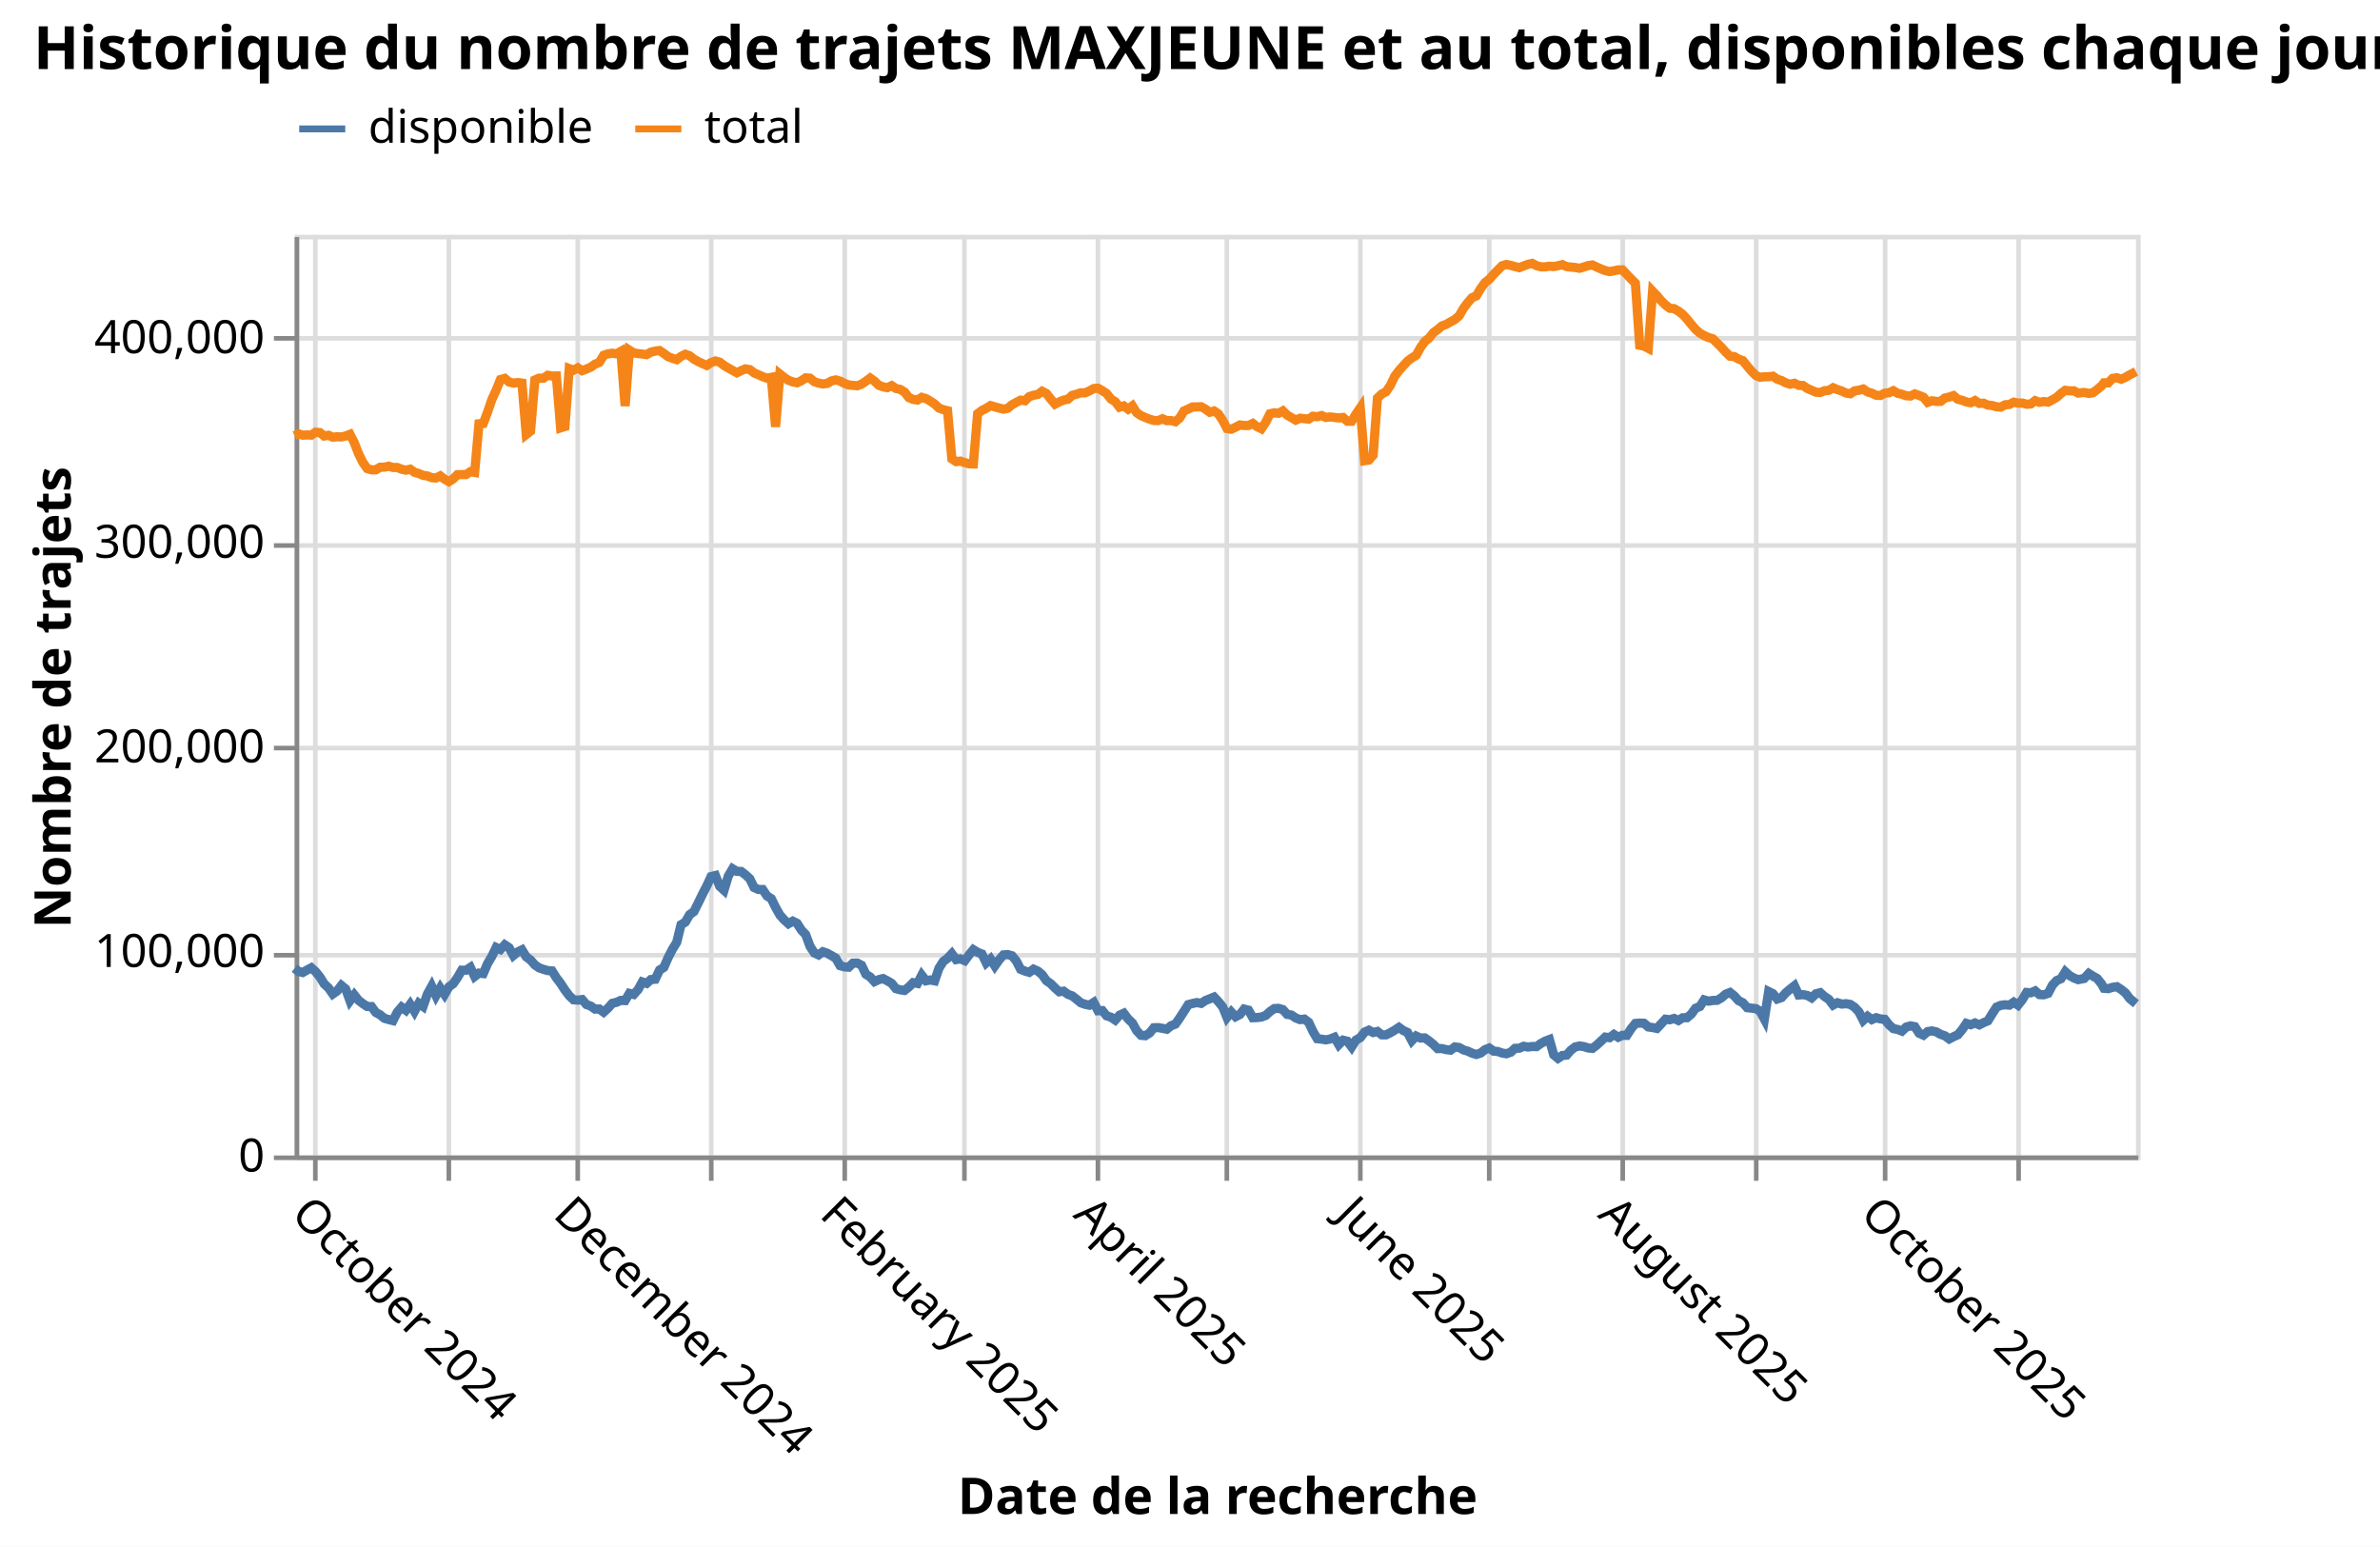
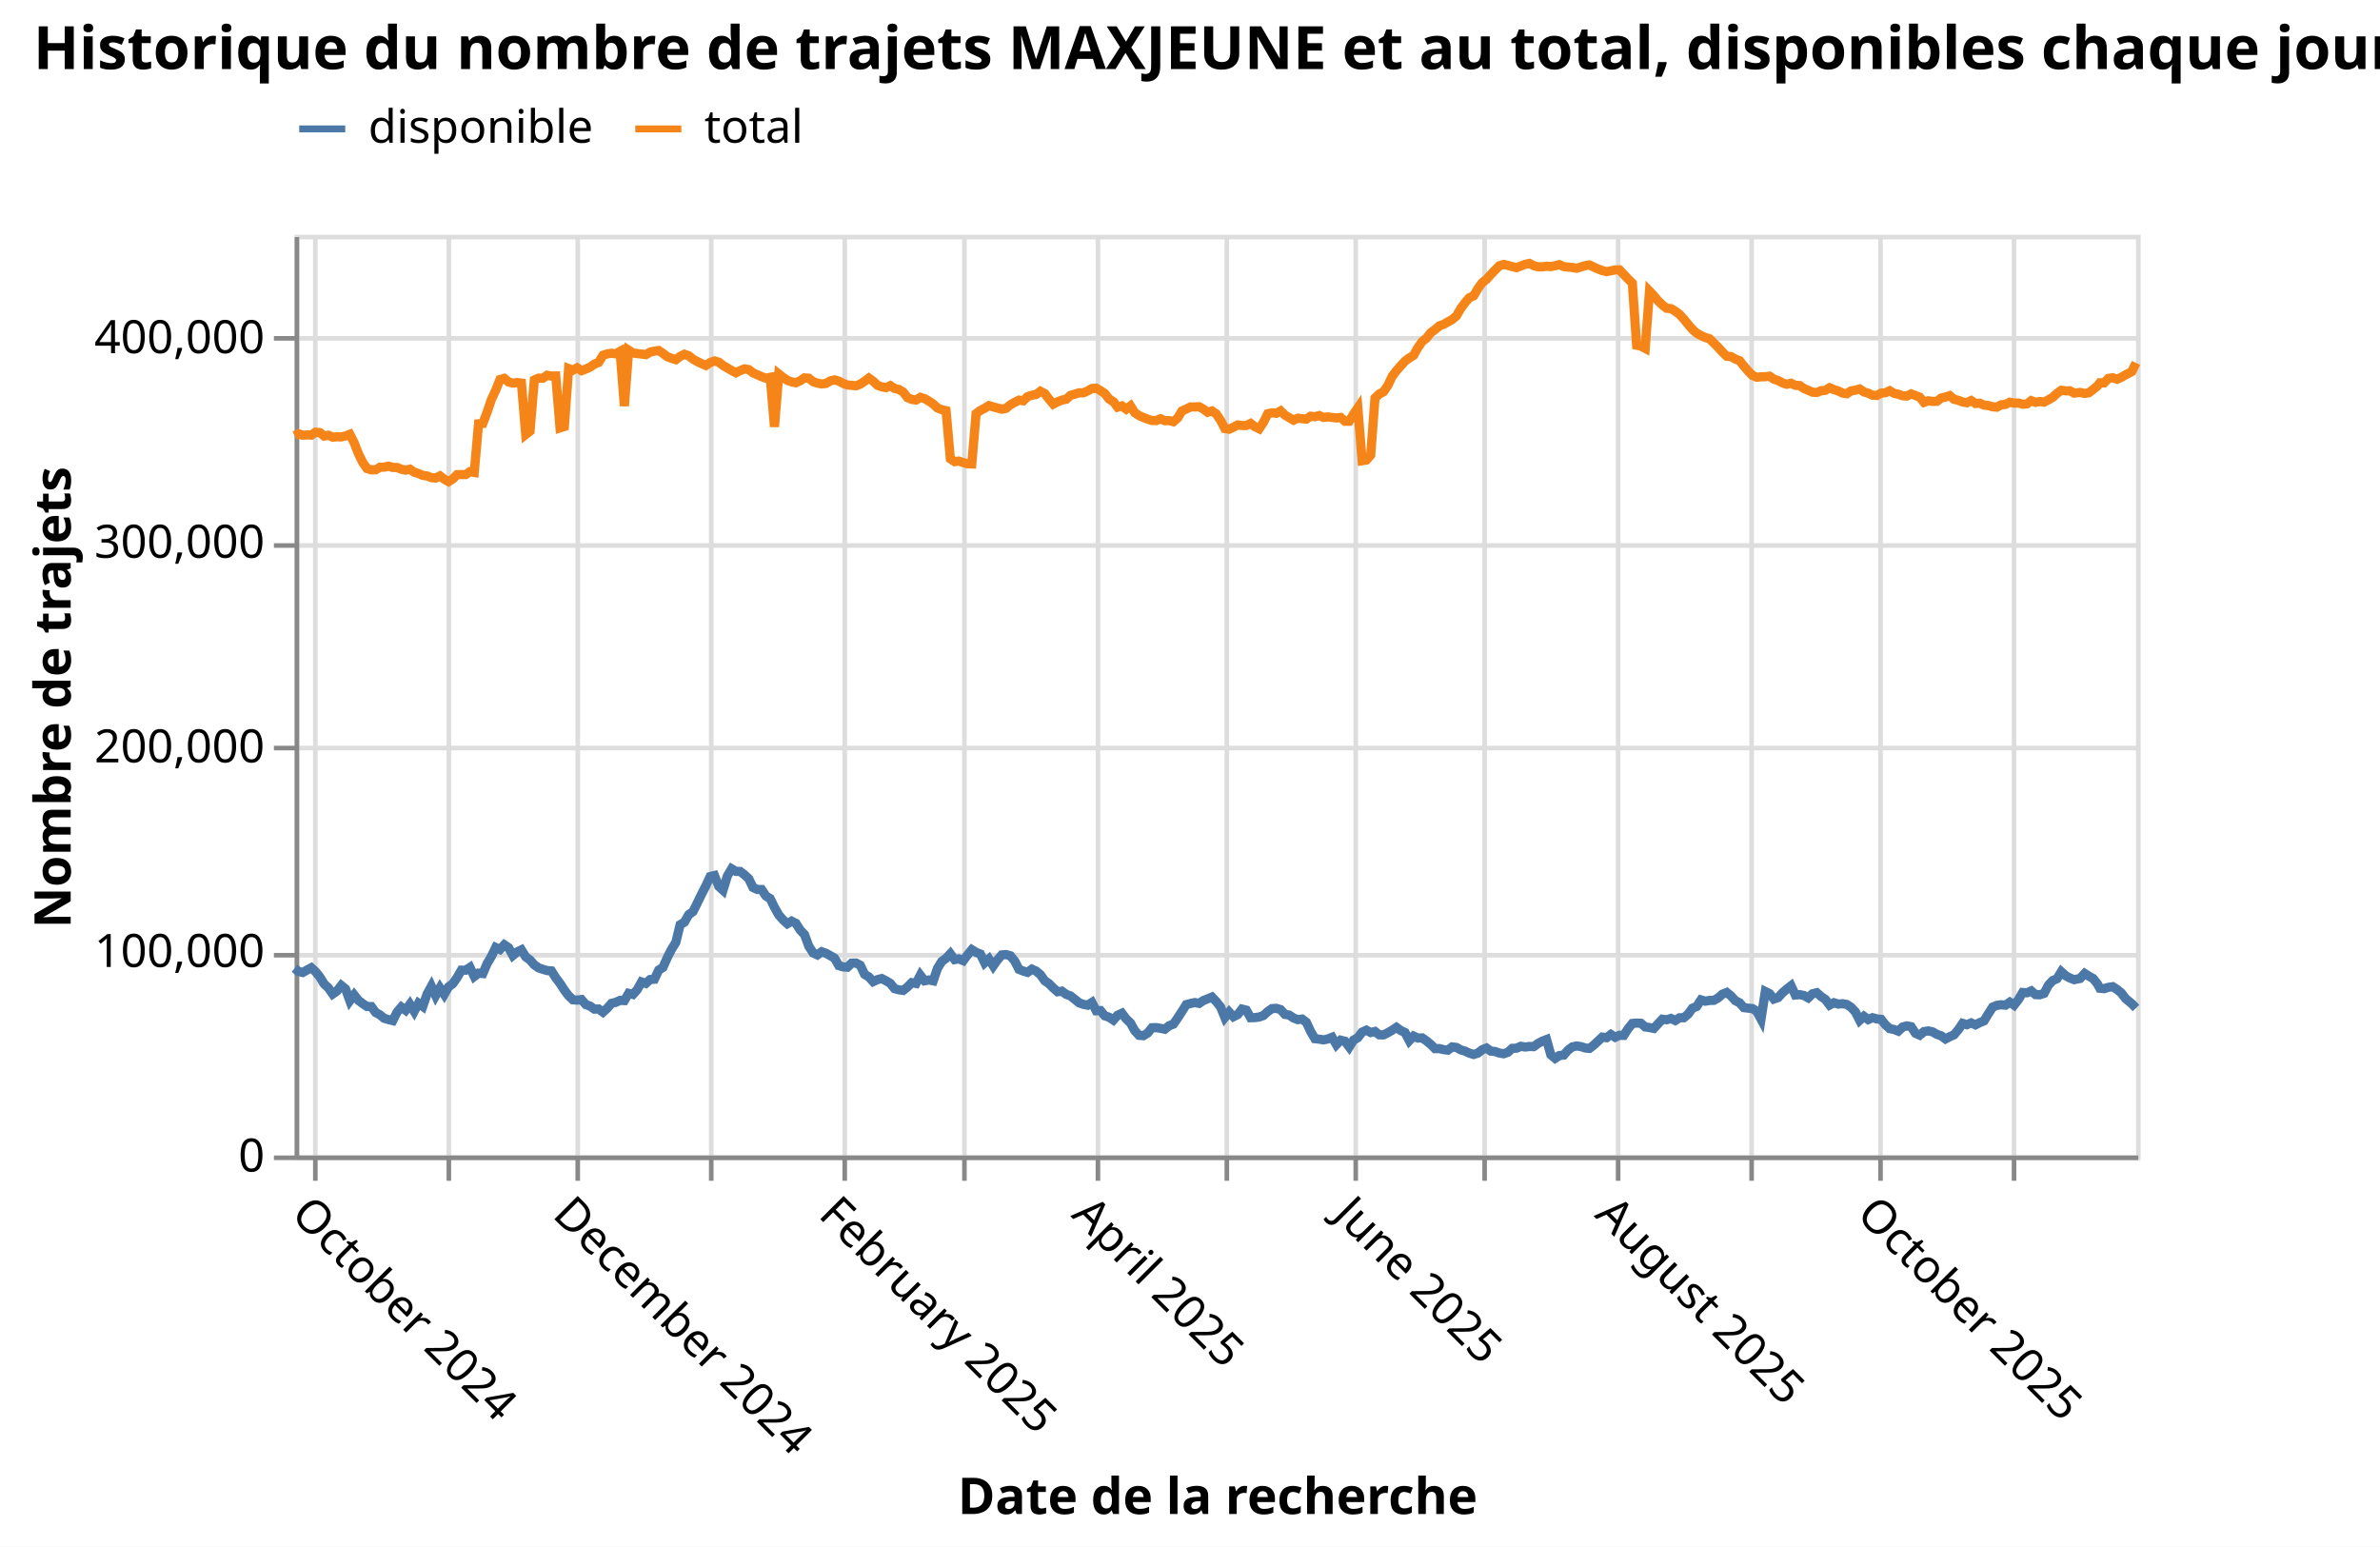
<svg xmlns="http://www.w3.org/2000/svg" version="1.1" class="marks" width="517" height="336" viewBox="0 0 517 336">
  <rect width="517" height="336" fill="white" />
  <g fill="none" stroke-miterlimit="10" transform="translate(64,51)">
    <g class="mark-group role-frame root" role="graphics-object" aria-roledescription="group mark container">
      <g transform="translate(0,0)">
        <path class="background" aria-hidden="true" d="M0.5,0.5h400v200h-400Z" stroke="#ddd" />
        <g>
          <g class="mark-group role-axis" aria-hidden="true">
            <g transform="translate(0.5,200.5)">
              <path class="background" aria-hidden="true" d="M0,0h0v0h0Z" pointer-events="none" />
              <g>
                <g class="mark-rule role-axis-grid" pointer-events="none">
                  <line transform="translate(4,-200)" x2="0" y2="200" stroke="#ddd" stroke-width="1" opacity="1" />
                  <line transform="translate(33,-200)" x2="0" y2="200" stroke="#ddd" stroke-width="1" opacity="1" />
                  <line transform="translate(61,-200)" x2="0" y2="200" stroke="#ddd" stroke-width="1" opacity="1" />
                  <line transform="translate(90,-200)" x2="0" y2="200" stroke="#ddd" stroke-width="1" opacity="1" />
                  <line transform="translate(119,-200)" x2="0" y2="200" stroke="#ddd" stroke-width="1" opacity="1" />
                  <line transform="translate(145,-200)" x2="0" y2="200" stroke="#ddd" stroke-width="1" opacity="1" />
                  <line transform="translate(174,-200)" x2="0" y2="200" stroke="#ddd" stroke-width="1" opacity="1" />
                  <line transform="translate(202,-200)" x2="0" y2="200" stroke="#ddd" stroke-width="1" opacity="1" />
-                   <line transform="translate(231,-200)" x2="0" y2="200" stroke="#ddd" stroke-width="1" opacity="1" />
-                   <line transform="translate(259,-200)" x2="0" y2="200" stroke="#ddd" stroke-width="1" opacity="1" />
-                   <line transform="translate(288,-200)" x2="0" y2="200" stroke="#ddd" stroke-width="1" opacity="1" />
-                   <line transform="translate(317,-200)" x2="0" y2="200" stroke="#ddd" stroke-width="1" opacity="1" />
-                   <line transform="translate(345,-200)" x2="0" y2="200" stroke="#ddd" stroke-width="1" opacity="1" />
-                   <line transform="translate(374,-200)" x2="0" y2="200" stroke="#ddd" stroke-width="1" opacity="1" />
+                   <line transform="translate(230,-200)" x2="0" y2="200" stroke="#ddd" stroke-width="1" opacity="1" />
+                   <line transform="translate(258,-200)" x2="0" y2="200" stroke="#ddd" stroke-width="1" opacity="1" />
+                   <line transform="translate(287,-200)" x2="0" y2="200" stroke="#ddd" stroke-width="1" opacity="1" />
+                   <line transform="translate(316,-200)" x2="0" y2="200" stroke="#ddd" stroke-width="1" opacity="1" />
+                   <line transform="translate(344,-200)" x2="0" y2="200" stroke="#ddd" stroke-width="1" opacity="1" />
+                   <line transform="translate(373,-200)" x2="0" y2="200" stroke="#ddd" stroke-width="1" opacity="1" />
                </g>
              </g>
              <path class="foreground" aria-hidden="true" d="" pointer-events="none" display="none" />
            </g>
          </g>
          <g class="mark-group role-axis" aria-hidden="true">
            <g transform="translate(0.5,0.5)">
              <path class="background" aria-hidden="true" d="M0,0h0v0h0Z" pointer-events="none" />
              <g>
                <g class="mark-rule role-axis-grid" pointer-events="none">
                  <line transform="translate(0,200)" x2="400" y2="0" stroke="#ddd" stroke-width="1" opacity="1" />
                  <line transform="translate(0,156)" x2="400" y2="0" stroke="#ddd" stroke-width="1" opacity="1" />
                  <line transform="translate(0,111)" x2="400" y2="0" stroke="#ddd" stroke-width="1" opacity="1" />
                  <line transform="translate(0,67)" x2="400" y2="0" stroke="#ddd" stroke-width="1" opacity="1" />
                  <line transform="translate(0,22)" x2="400" y2="0" stroke="#ddd" stroke-width="1" opacity="1" />
                </g>
              </g>
              <path class="foreground" aria-hidden="true" d="" pointer-events="none" display="none" />
            </g>
          </g>
          <g class="mark-group role-axis" role="graphics-symbol" aria-roledescription="axis" aria-label="X-axis titled 'Date de la recherche' for a time scale with values from September 2024 to November 2025">
            <g transform="translate(0.5,200.5)">
              <path class="background" aria-hidden="true" d="M0,0h0v0h0Z" pointer-events="none" />
              <g>
                <g class="mark-rule role-axis-tick" pointer-events="none">
                  <line transform="translate(4,0)" x2="0" y2="5" stroke="#888" stroke-width="1" opacity="1" />
                  <line transform="translate(33,0)" x2="0" y2="5" stroke="#888" stroke-width="1" opacity="1" />
                  <line transform="translate(61,0)" x2="0" y2="5" stroke="#888" stroke-width="1" opacity="1" />
                  <line transform="translate(90,0)" x2="0" y2="5" stroke="#888" stroke-width="1" opacity="1" />
                  <line transform="translate(119,0)" x2="0" y2="5" stroke="#888" stroke-width="1" opacity="1" />
                  <line transform="translate(145,0)" x2="0" y2="5" stroke="#888" stroke-width="1" opacity="1" />
                  <line transform="translate(174,0)" x2="0" y2="5" stroke="#888" stroke-width="1" opacity="1" />
                  <line transform="translate(202,0)" x2="0" y2="5" stroke="#888" stroke-width="1" opacity="1" />
-                   <line transform="translate(231,0)" x2="0" y2="5" stroke="#888" stroke-width="1" opacity="1" />
-                   <line transform="translate(259,0)" x2="0" y2="5" stroke="#888" stroke-width="1" opacity="1" />
-                   <line transform="translate(288,0)" x2="0" y2="5" stroke="#888" stroke-width="1" opacity="1" />
-                   <line transform="translate(317,0)" x2="0" y2="5" stroke="#888" stroke-width="1" opacity="1" />
-                   <line transform="translate(345,0)" x2="0" y2="5" stroke="#888" stroke-width="1" opacity="1" />
-                   <line transform="translate(374,0)" x2="0" y2="5" stroke="#888" stroke-width="1" opacity="1" />
+                   <line transform="translate(230,0)" x2="0" y2="5" stroke="#888" stroke-width="1" opacity="1" />
+                   <line transform="translate(258,0)" x2="0" y2="5" stroke="#888" stroke-width="1" opacity="1" />
+                   <line transform="translate(287,0)" x2="0" y2="5" stroke="#888" stroke-width="1" opacity="1" />
+                   <line transform="translate(316,0)" x2="0" y2="5" stroke="#888" stroke-width="1" opacity="1" />
+                   <line transform="translate(344,0)" x2="0" y2="5" stroke="#888" stroke-width="1" opacity="1" />
+                   <line transform="translate(373,0)" x2="0" y2="5" stroke="#888" stroke-width="1" opacity="1" />
                </g>
                <g class="mark-text role-axis-label" pointer-events="none">
-                   <text text-anchor="start" transform="translate(4.078911,7) rotate(45) translate(0,8)" font-family="sans-serif" font-size="10px" fill="#000" opacity="1">October 2024</text>
-                   <text text-anchor="start" transform="translate(33.02847,7) rotate(45) translate(0,8)" font-family="sans-serif" font-size="10px" fill="#000" opacity="0">November 2024</text>
-                   <text text-anchor="start" transform="translate(61.04416,7) rotate(45) translate(0,8)" font-family="sans-serif" font-size="10px" fill="#000" opacity="1">December 2024</text>
-                   <text text-anchor="start" transform="translate(89.99372,7) rotate(45) translate(0,8)" font-family="sans-serif" font-size="10px" fill="#000" opacity="0">January 2025</text>
-                   <text text-anchor="start" transform="translate(118.9433,7) rotate(45) translate(0,8)" font-family="sans-serif" font-size="10px" fill="#000" opacity="1">February 2025</text>
-                   <text text-anchor="start" transform="translate(145.0913,7) rotate(45) translate(0,8)" font-family="sans-serif" font-size="10px" fill="#000" opacity="0">March 2025</text>
-                   <text text-anchor="start" transform="translate(174.0408,7) rotate(45) translate(0,8)" font-family="sans-serif" font-size="10px" fill="#000" opacity="1">April 2025</text>
-                   <text text-anchor="start" transform="translate(202.0565,7) rotate(45) translate(0,8)" font-family="sans-serif" font-size="10px" fill="#000" opacity="0">May 2025</text>
-                   <text text-anchor="start" transform="translate(231.0061,7) rotate(45) translate(0,8)" font-family="sans-serif" font-size="10px" fill="#000" opacity="1">June 2025</text>
-                   <text text-anchor="start" transform="translate(259.0218,7) rotate(45) translate(0,8)" font-family="sans-serif" font-size="10px" fill="#000" opacity="0">July 2025</text>
-                   <text text-anchor="start" transform="translate(287.9713,7) rotate(45) translate(0,8)" font-family="sans-serif" font-size="10px" fill="#000" opacity="1">August 2025</text>
-                   <text text-anchor="start" transform="translate(316.9209,7) rotate(45) translate(0,8)" font-family="sans-serif" font-size="10px" fill="#000" opacity="0">September 2025</text>
-                   <text text-anchor="start" transform="translate(344.9366,7) rotate(45) translate(0,8)" font-family="sans-serif" font-size="10px" fill="#000" opacity="1">October 2025</text>
-                   <text text-anchor="start" transform="translate(373.8861,7) rotate(45) translate(0,8)" font-family="sans-serif" font-size="10px" fill="#000" opacity="0">November 2025</text>
+                   <text text-anchor="start" transform="translate(4.069643,7) rotate(45) translate(0,8)" font-family="sans-serif" font-size="10px" fill="#000" opacity="1">October 2024</text>
+                   <text text-anchor="start" transform="translate(32.95342,7) rotate(45) translate(0,8)" font-family="sans-serif" font-size="10px" fill="#000" opacity="0">November 2024</text>
+                   <text text-anchor="start" transform="translate(60.90547,7) rotate(45) translate(0,8)" font-family="sans-serif" font-size="10px" fill="#000" opacity="1">December 2024</text>
+                   <text text-anchor="start" transform="translate(89.78925,7) rotate(45) translate(0,8)" font-family="sans-serif" font-size="10px" fill="#000" opacity="0">January 2025</text>
+                   <text text-anchor="start" transform="translate(118.673,7) rotate(45) translate(0,8)" font-family="sans-serif" font-size="10px" fill="#000" opacity="1">February 2025</text>
+                   <text text-anchor="start" transform="translate(144.7616,7) rotate(45) translate(0,8)" font-family="sans-serif" font-size="10px" fill="#000" opacity="0">March 2025</text>
+                   <text text-anchor="start" transform="translate(173.6454,7) rotate(45) translate(0,8)" font-family="sans-serif" font-size="10px" fill="#000" opacity="1">April 2025</text>
+                   <text text-anchor="start" transform="translate(201.5974,7) rotate(45) translate(0,8)" font-family="sans-serif" font-size="10px" fill="#000" opacity="0">May 2025</text>
+                   <text text-anchor="start" transform="translate(230.4812,7) rotate(45) translate(0,8)" font-family="sans-serif" font-size="10px" fill="#000" opacity="1">June 2025</text>
+                   <text text-anchor="start" transform="translate(258.4333,7) rotate(45) translate(0,8)" font-family="sans-serif" font-size="10px" fill="#000" opacity="0">July 2025</text>
+                   <text text-anchor="start" transform="translate(287.3171,7) rotate(45) translate(0,8)" font-family="sans-serif" font-size="10px" fill="#000" opacity="1">August 2025</text>
+                   <text text-anchor="start" transform="translate(316.2008,7) rotate(45) translate(0,8)" font-family="sans-serif" font-size="10px" fill="#000" opacity="0">September 2025</text>
+                   <text text-anchor="start" transform="translate(344.1529,7) rotate(45) translate(0,8)" font-family="sans-serif" font-size="10px" fill="#000" opacity="1">October 2025</text>
+                   <text text-anchor="start" transform="translate(373.0367,7) rotate(45) translate(0,8)" font-family="sans-serif" font-size="10px" fill="#000" opacity="0">November 2025</text>
                </g>
                <g class="mark-rule role-axis-domain" pointer-events="none">
                  <line transform="translate(0,0)" x2="400" y2="0" stroke="#888" stroke-width="1" opacity="1" />
                </g>
                <g class="mark-text role-axis-title" pointer-events="none">
                  <text text-anchor="middle" transform="translate(200,77.38337)" font-family="sans-serif" font-size="11px" font-weight="bold" fill="#000" opacity="1">Date de la recherche</text>
                </g>
              </g>
              <path class="foreground" aria-hidden="true" d="" pointer-events="none" display="none" />
            </g>
          </g>
          <g class="mark-group role-axis" role="graphics-symbol" aria-roledescription="axis" aria-label="Y-axis titled 'Nombre de trajets' for a linear scale with values from 0 to 450,000">
            <g transform="translate(0.5,0.5)">
              <path class="background" aria-hidden="true" d="M0,0h0v0h0Z" pointer-events="none" />
              <g>
                <g class="mark-rule role-axis-tick" pointer-events="none">
                  <line transform="translate(0,200)" x2="-5" y2="0" stroke="#888" stroke-width="1" opacity="1" />
                  <line transform="translate(0,156)" x2="-5" y2="0" stroke="#888" stroke-width="1" opacity="1" />
                  <line transform="translate(0,111)" x2="-5" y2="0" stroke="#888" stroke-width="1" opacity="1" />
                  <line transform="translate(0,67)" x2="-5" y2="0" stroke="#888" stroke-width="1" opacity="1" />
                  <line transform="translate(0,22)" x2="-5" y2="0" stroke="#888" stroke-width="1" opacity="1" />
                </g>
                <g class="mark-text role-axis-label" pointer-events="none">
                  <text text-anchor="end" transform="translate(-7,203)" font-family="sans-serif" font-size="10px" fill="#000" opacity="1">0</text>
                  <text text-anchor="end" transform="translate(-7,158.5556)" font-family="sans-serif" font-size="10px" fill="#000" opacity="1">100,000</text>
                  <text text-anchor="end" transform="translate(-7,114.1111)" font-family="sans-serif" font-size="10px" fill="#000" opacity="1">200,000</text>
                  <text text-anchor="end" transform="translate(-7,69.66667)" font-family="sans-serif" font-size="10px" fill="#000" opacity="1">300,000</text>
                  <text text-anchor="end" transform="translate(-7,25.22222)" font-family="sans-serif" font-size="10px" fill="#000" opacity="1">400,000</text>
                </g>
                <g class="mark-rule role-axis-domain" pointer-events="none">
                  <line transform="translate(0,200)" x2="0" y2="-200" stroke="#888" stroke-width="1" opacity="1" />
                </g>
                <g class="mark-text role-axis-title" pointer-events="none">
                  <text text-anchor="middle" transform="translate(-47.14746,100) rotate(-90) translate(0,-2)" font-family="sans-serif" font-size="11px" font-weight="bold" fill="#000" opacity="1">Nombre de trajets</text>
                </g>
              </g>
              <path class="foreground" aria-hidden="true" d="" pointer-events="none" display="none" />
            </g>
          </g>
          <g class="mark-group role-scope pathgroup" role="graphics-object" aria-roledescription="group mark container">
            <g transform="translate(0,0)">
              <path class="background" aria-hidden="true" d="M0,0h400v200h-400Z" />
              <g>
                <g class="mark-line role-mark marks" role="graphics-object" aria-roledescription="line mark container">
-                   <path aria-label="Date de la recherche: September 2024; Nombre de trajets: 91488; variable: disponible" role="graphics-symbol" aria-roledescription="line mark" d="M0,159.339L0.821,160.009L1.755,160.25L2.688,159.721L3.622,159.224L4.556,160.066L5.491,161.226L6.424,162.729L7.358,163.599L8.292,164.927L9.225,164.272L10.159,163.069L11.093,163.83L12.027,166.394L12.961,165.123L13.895,166.305L14.829,167.015L15.762,167.638L16.696,167.648L17.63,168.931L18.564,169.444L19.498,170.203L20.432,170.474L21.366,170.704L22.299,168.872L23.233,167.766L24.167,168.451L25.101,167.16L26.035,168.696L26.969,166.936L27.903,167.617L28.836,164.943L29.777,163.236L30.704,165.275L31.638,163.601L32.572,165.017L33.506,163.38L34.44,162.688L35.373,161.357L36.307,159.746L37.241,159.755L38.177,159.142L39.109,161.116L40.043,160.392L40.976,160.483L41.911,158.316L42.844,156.748L43.78,154.82L44.712,155.253L45.646,154.239L46.58,154.859L47.516,156.557L48.447,155.787L49.382,155.331L50.315,156.853L51.249,157.538L52.183,158.599L53.117,159.242L54.051,159.566L54.984,159.835L55.918,159.906L56.852,161.397L57.786,162.616L58.72,164.062L59.654,165.294L60.588,166.184L61.521,166.252L62.456,166.133L63.389,167.211L64.324,167.551L65.257,168.202L66.191,168.182L67.125,168.864L68.059,168.023L68.992,166.956L69.926,166.728L70.86,166.308L71.794,166.35L72.727,164.781L73.661,165.02L74.595,163.984L75.529,162.302L76.463,162.622L77.397,161.783L78.331,161.712L79.265,159.731L80.199,159.145L81.132,157.033L82.066,155.203L83,153.702L83.934,149.882L84.868,149.315L85.802,147.688L86.735,147.022L87.669,145.158L88.603,143.235L89.537,141.419L90.471,139.417L91.405,139.184L92.339,141.537L93.272,142.381L94.206,139.298L95.14,137.729L96.074,138.287L97.008,138.306L97.942,139.025L98.876,139.891L99.81,141.793L100.743,142.216L101.677,142.23L102.611,143.622L103.545,144.212L104.479,146.113L105.412,147.762L106.346,148.816L107.28,149.653L108.214,149.103L109.148,149.572L110.082,151.036L111.016,152.019L111.95,154.556L112.883,155.987L113.817,156.427L114.751,155.749L115.685,156.068L116.619,156.588L117.553,157.142L118.486,158.761L119.42,159.033L120.354,159.104L121.288,158.219L122.222,158.195L123.156,158.685L124.09,160.639L125.024,161.217L125.957,162.238L126.891,161.805L127.825,161.569L128.759,162.052L129.693,162.612L130.627,163.765L131.56,164.016L132.494,164.144L133.428,163.397L134.362,162.463L135.296,162.635L136.23,160.836L137.164,162.052L138.098,161.876L139.031,162.061L139.965,159.33L140.899,157.85L141.833,157.162L142.767,156.173L143.701,157.449L144.635,157.287L145.568,157.682L146.502,156.434L147.436,155.299L148.37,155.873L149.304,156.232L150.238,158.153L151.172,157.316L152.105,158.821L153.039,157.497L153.973,156.43L154.907,156.36L155.841,156.624L156.775,157.757L157.708,159.565L158.642,159.94L159.576,160.216L160.51,159.533L161.444,159.946L162.378,160.72L163.312,162.035L164.246,162.685L165.179,163.619L166.113,164.437L167.047,164.308L167.981,164.997L168.915,165.332L169.849,166.06L170.783,166.832L171.716,167.163L172.65,167.356L173.584,166.756L174.518,168.562L175.452,168.524L176.386,169.668L177.319,169.96L178.253,170.583L179.187,169.531L180.121,169.106L181.055,170.336L181.989,171.222L182.923,172.901L183.857,173.898L184.79,173.981L185.724,173.399L186.658,172.256L187.592,172.224L188.526,172.383L189.46,172.577L190.393,171.82L191.327,171.468L192.261,170.136L193.195,168.69L194.129,167.228L195.063,166.981L195.997,166.786L196.93,166.962L197.864,166.335L198.798,165.966L199.732,165.59L200.666,166.577L201.6,167.733L202.534,170.02L203.467,168.846L204.401,169.858L205.335,169.379L206.269,168.202L207.203,168.43L208.137,170.075L209.071,170.046L210.004,169.925L210.938,169.592L211.872,168.736L212.806,168.091L213.74,168.04L214.674,168.317L215.608,169.349L216.541,169.497L217.475,170.13L218.409,170.491L219.343,170.374L220.277,171.072L221.211,173.061L222.145,174.635L223.078,174.731L224.012,174.89L224.946,174.699L225.88,174.329L226.814,175.925L227.748,174.959L228.682,175.182L229.616,176.424L230.549,174.932L231.483,174.408L232.417,173.2L233.351,172.78L234.285,173.29L235.219,173.061L236.153,173.79L237.086,173.8L238.02,173.333L238.954,172.788L239.888,172.172L240.822,172.853L241.756,173.283L242.69,175.056L243.624,174.065L244.558,174.497L245.491,174.456L246.425,175.107L247.359,175.869L248.292,176.792L249.226,176.778L250.16,177.009L251.094,177.119L252.028,176.421L252.962,176.539L253.896,177.062L254.83,177.335L255.763,177.774L256.697,178.057L257.631,177.759L258.565,177.03L259.499,176.662L260.433,177.327L261.367,177.417L262.301,177.748L263.234,177.901L264.168,177.574L265.102,176.725L266.036,176.693L266.97,176.283L267.904,176.441L268.838,176.327L269.771,176.355L270.705,175.682L271.639,175.172L272.573,174.815L273.507,178.13L274.44,178.902L275.375,178.285L276.308,178.194L277.242,177.128L278.176,176.427L279.11,176.211L280.044,176.344L280.978,176.647L281.912,176.738L282.845,176.03L283.779,175.164L284.713,174.287L285.647,174.413L286.581,173.714L287.515,174.324L288.448,173.887L289.382,173.912L290.316,172.471L291.25,171.321L292.184,171.24L293.118,171.28L294.052,172.08L294.985,172.211L295.919,172.403L296.853,171.398L297.787,170.396L298.721,170.518L299.656,170.236L300.589,170.683L301.522,170.087L302.456,170.074L303.39,169.3L304.324,168.013L305.258,167.635L306.192,166.205L307.126,166.481L308.059,166.323L308.993,166.3L309.927,165.771L310.861,164.96L311.805,164.593L312.729,165.332L313.663,166.362L314.596,166.83L315.53,167.888L316.464,167.998L317.398,168.088L318.332,168.656L319.266,170.384L320.2,164.386L321.133,164.849L322.067,166.016L323.001,165.694L323.935,164.655L324.869,163.862L325.803,163.137L326.737,165.146L327.67,165.064L328.604,165.244L329.538,165.762L330.472,164.872L331.406,164.64L332.34,165.472L333.274,166.088L334.208,167.32L335.141,166.82L336.075,167.115L337.009,167.029L337.943,167.192L338.877,167.811L339.811,168.811L340.744,170.644L341.678,169.776L342.612,170.481L343.546,170.076L344.48,170.333L345.414,170.433L346.348,171.609L347.281,172.44L348.215,172.626L349.149,172.988L350.083,172.106L351.017,171.847L351.951,172.026L352.885,173.442L353.819,173.866L354.752,173.078L355.686,172.944L356.62,173.152L357.554,173.688L358.488,174.006L359.422,174.688L360.355,174.205L361.289,173.786L362.223,172.674L363.157,171.307L364.091,171.597L365.025,171.21L365.958,171.624L366.892,171.142L367.826,170.751L368.76,169.213L369.695,167.775L370.628,167.387L371.562,167.261L372.496,167.35L373.429,166.703L374.363,167.341L375.297,166.164L376.231,164.592L377.165,164.66L378.099,164.254L379.032,165.054L379.966,165.095L380.901,164.783L381.834,163.01L382.768,162.001L383.702,161.608L384.636,160.09L385.569,160.927L386.504,161.446L387.437,161.809L388.747,161.546L389.739,160.467L390.641,161.036L391.572,161.558L392.505,162.723L393.04,163.683L393.974,163.763L394.908,163.474L395.842,163.335L396.776,163.94L397.71,164.694L398.643,165.922L400,167.04" stroke="#4c78a8" stroke-width="2" />
+                   <path aria-label="Date de la recherche: September 2024; Nombre de trajets: 91488; variable: disponible" role="graphics-symbol" aria-roledescription="line mark" d="M0,159.339L0.819,160.009L1.751,160.25L2.682,159.721L3.614,159.224L4.546,160.066L5.478,161.226L6.41,162.729L7.341,163.599L8.273,164.927L9.204,164.272L10.136,163.069L11.068,163.83L12,166.394L12.932,165.123L13.863,166.305L14.795,167.015L15.727,167.638L16.658,167.648L17.59,168.931L18.522,169.444L19.454,170.203L20.385,170.474L21.317,170.704L22.249,168.872L23.181,167.766L24.112,168.451L25.044,167.16L25.976,168.696L26.907,166.936L27.839,167.617L28.771,164.943L29.709,163.236L30.634,165.275L31.566,163.601L32.498,165.017L33.43,163.38L34.362,162.688L35.293,161.357L36.225,159.746L37.156,159.755L38.09,159.142L39.02,161.116L39.952,160.392L40.883,160.483L41.815,158.316L42.747,156.748L43.681,154.82L44.611,155.253L45.542,154.239L46.474,154.859L47.408,156.557L48.337,155.787L49.27,155.331L50.201,156.853L51.132,157.538L52.064,158.599L52.996,159.242L53.928,159.566L54.859,159.835L55.791,159.906L56.723,161.397L57.655,162.616L58.587,164.062L59.518,165.294L60.45,166.184L61.382,166.252L62.314,166.133L63.245,167.211L64.177,167.551L65.109,168.202L66.04,168.182L66.973,168.864L67.904,168.023L68.836,166.956L69.767,166.728L70.699,166.308L71.631,166.35L72.562,164.781L73.494,165.02L74.426,163.984L75.358,162.302L76.289,162.622L77.221,161.783L78.153,161.712L79.084,159.731L80.016,159.145L80.948,157.033L81.88,155.203L82.811,153.702L83.743,149.882L84.675,149.315L85.607,147.688L86.538,147.022L87.47,145.158L88.402,143.235L89.334,141.419L90.265,139.417L91.197,139.184L92.129,141.537L93.06,142.381L93.992,139.298L94.924,137.729L95.856,138.287L96.787,138.306L97.719,139.025L98.652,139.891L99.583,141.793L100.514,142.216L101.446,142.23L102.378,143.622L103.31,144.212L104.241,146.113L105.173,147.762L106.105,148.816L107.037,149.653L107.968,149.103L108.9,149.572L109.832,151.036L110.763,152.019L111.695,154.556L112.627,155.987L113.559,156.427L114.49,155.749L115.422,156.068L116.354,156.588L117.286,157.142L118.217,158.761L119.149,159.033L120.081,159.104L121.013,158.219L121.944,158.195L122.876,158.685L123.808,160.639L124.739,161.217L125.671,162.238L126.603,161.805L127.535,161.569L128.466,162.052L129.398,162.612L130.33,163.765L131.262,164.016L132.193,164.144L133.125,163.397L134.057,162.463L134.989,162.635L135.921,160.836L136.852,162.052L137.784,161.876L138.716,162.061L139.647,159.33L140.579,157.85L141.511,157.162L142.442,156.173L143.374,157.449L144.306,157.287L145.238,157.682L146.169,156.434L147.101,155.299L148.033,155.873L148.965,156.232L149.896,158.153L150.828,157.316L151.76,158.821L152.692,157.497L153.623,156.43L154.555,156.36L155.487,156.624L156.418,157.757L157.35,159.565L158.282,159.94L159.214,160.216L160.145,159.533L161.077,159.946L162.009,160.72L162.941,162.035L163.872,162.685L164.804,163.619L165.736,164.437L166.668,164.308L167.599,164.997L168.531,165.332L169.463,166.06L170.395,166.832L171.326,167.163L172.258,167.356L173.19,166.756L174.121,168.562L175.053,168.524L175.985,169.668L176.917,169.96L177.848,170.583L178.78,169.531L179.712,169.106L180.643,170.336L181.575,171.222L182.507,172.901L183.439,173.898L184.37,173.981L185.302,173.399L186.234,172.256L187.166,172.224L188.097,172.383L189.029,172.577L189.961,171.82L190.893,171.468L191.824,170.136L192.756,168.69L193.688,167.228L194.62,166.981L195.551,166.786L196.483,166.962L197.415,166.335L198.346,165.966L199.278,165.59L200.21,166.577L201.142,167.733L202.073,170.02L203.005,168.846L203.937,169.858L204.869,169.379L205.8,168.202L206.732,168.43L207.664,170.075L208.596,170.046L209.527,169.925L210.459,169.592L211.391,168.736L212.322,168.091L213.254,168.04L214.186,168.317L215.118,169.349L216.049,169.497L216.981,170.13L217.913,170.491L218.845,170.374L219.776,171.072L220.708,173.061L221.64,174.635L222.572,174.731L223.503,174.89L224.435,174.699L225.367,174.329L226.298,175.925L227.23,174.959L228.162,175.182L229.094,176.424L230.026,174.932L230.957,174.408L231.889,173.2L232.821,172.78L233.752,173.29L234.684,173.061L235.616,173.79L236.548,173.8L237.48,173.333L238.411,172.788L239.343,172.172L240.275,172.853L241.206,173.283L242.138,175.056L243.07,174.065L244.002,174.497L244.934,174.456L245.865,175.107L246.797,175.869L247.728,176.792L248.66,176.778L249.592,177.009L250.524,177.119L251.455,176.421L252.387,176.539L253.319,177.062L254.251,177.335L255.182,177.774L256.114,178.057L257.046,177.759L257.978,177.03L258.909,176.662L259.841,177.327L260.773,177.417L261.705,177.748L262.636,177.901L263.568,177.574L264.5,176.725L265.431,176.693L266.363,176.283L267.295,176.441L268.227,176.327L269.158,176.355L270.09,175.682L271.022,175.172L271.954,174.815L272.885,178.13L273.817,178.902L274.749,178.285L275.68,178.194L276.612,177.128L277.544,176.427L278.476,176.211L279.407,176.344L280.339,176.647L281.271,176.738L282.203,176.03L283.134,175.164L284.066,174.287L284.998,174.413L285.93,173.714L286.861,174.324L287.793,173.887L288.725,173.912L289.657,172.471L290.588,171.321L291.52,171.24L292.452,171.28L293.383,172.08L294.315,172.211L295.247,172.403L296.179,171.398L297.11,170.396L298.042,170.518L298.975,170.236L299.906,170.683L300.837,170.087L301.769,170.074L302.701,169.3L303.633,168.013L304.564,167.635L305.496,166.205L306.428,166.481L307.359,166.323L308.291,166.3L309.223,165.771L310.155,164.96L311.096,164.593L312.018,165.332L312.95,166.362L313.882,166.83L314.814,167.888L315.745,167.998L316.677,168.088L317.609,168.656L318.54,170.384L319.472,164.386L320.404,164.849L321.335,166.016L322.267,165.694L323.199,164.655L324.131,163.862L325.062,163.137L325.994,165.146L326.926,165.064L327.858,165.244L328.789,165.762L329.721,164.872L330.653,164.64L331.585,165.472L332.516,166.088L333.448,167.32L334.38,166.82L335.312,167.115L336.243,167.029L337.175,167.192L338.107,167.811L339.038,168.811L339.97,170.644L340.902,169.776L341.834,170.481L342.765,170.076L343.697,170.333L344.629,170.433L345.561,171.609L346.492,172.44L347.424,172.626L348.356,172.988L349.288,172.106L350.219,171.847L351.151,172.026L352.083,173.442L353.015,173.866L353.946,173.078L354.878,172.944L355.81,173.152L356.741,173.688L357.673,174.006L358.605,174.688L359.537,174.205L360.468,173.786L361.4,172.674L362.332,171.307L363.264,171.597L364.195,171.21L365.127,171.624L366.059,171.142L366.99,170.751L367.922,169.213L368.855,167.775L369.786,167.387L370.717,167.261L371.649,167.35L372.581,166.703L373.513,167.341L374.445,166.164L375.376,164.592L376.308,164.66L377.24,164.254L378.171,165.054L379.103,165.095L380.035,164.783L380.967,163.01L381.898,162.001L382.83,161.608L383.762,160.09L384.693,160.927L385.626,161.446L386.557,161.809L387.863,161.546L388.854,160.467L389.754,161.036L390.683,161.558L391.614,162.723L392.147,163.683L393.079,163.763L394.011,163.474L394.943,163.335L395.874,163.94L396.806,164.694L397.738,165.922L399.091,167.04L400,167.981" stroke="#4c78a8" stroke-width="2" />
                </g>
              </g>
              <path class="foreground" aria-hidden="true" d="" display="none" />
            </g>
            <g transform="translate(0,0)">
              <path class="background" aria-hidden="true" d="M0,0h400v200h-400Z" />
              <g>
                <g class="mark-line role-mark marks" role="graphics-object" aria-roledescription="line mark container">
-                   <path aria-label="Date de la recherche: September 2024; Nombre de trajets: 351801; variable: total" role="graphics-symbol" aria-roledescription="line mark" d="M0,43.644L0.821,43.23L1.755,43.532L2.688,43.471L3.622,43.523L4.556,42.888L5.491,42.975L6.424,43.715L7.358,43.55L8.292,43.967L9.225,43.883L10.159,43.916L11.093,43.705L12.027,43.343L12.961,45.168L13.895,47.57L14.829,49.451L15.762,50.78L16.696,51.056L17.63,51.055L18.564,50.496L19.498,50.482L20.432,50.263L21.366,50.547L22.299,50.55L23.233,50.929L24.167,51.131L25.101,50.923L26.035,51.584L26.969,51.856L27.903,52.263L28.836,52.39L29.777,52.759L30.704,52.836L31.638,52.374L32.572,53.093L33.506,53.62L34.44,53.032L35.373,52.105L36.307,52.092L37.241,52.091L38.177,51.462L39.109,51.622L40.043,41.063L40.976,40.994L41.911,38.53L42.844,35.785L43.78,33.752L44.712,31.452L45.646,31.196L46.58,31.976L47.516,32.224L48.447,32.1L49.382,32.214L50.315,43.381L51.249,42.648L52.183,31.545L53.117,31.141L54.051,31.16L54.984,30.515L55.918,30.687L56.852,30.67L57.786,41.943L58.72,41.649L59.654,29.061L60.588,29.416L61.521,28.902L62.456,29.519L63.389,29.164L64.324,28.757L65.257,28.1L66.191,27.722L67.125,26.185L68.059,25.875L68.992,25.729L69.926,25.856L70.86,25.331L71.794,37.198L72.727,25.074L73.661,25.668L74.595,25.804L75.529,25.909L76.463,26.032L77.397,25.492L78.331,25.271L79.265,25.142L80.199,25.764L81.132,26.482L82.066,26.828L83,27.121L83.934,26.415L84.868,25.957L85.802,26.279L86.735,27.016L87.669,27.544L88.603,27.983L89.537,28.387L90.471,27.747L91.405,27.414L92.339,27.669L93.272,28.387L94.206,28.939L95.14,29.468L96.074,29.973L97.008,29.508L97.942,29.126L98.876,29.288L99.81,30.003L100.743,30.398L101.677,30.824L102.611,31.144L103.545,30.97L104.479,41.714L105.412,30.252L106.346,30.988L107.28,31.619L108.214,31.958L109.148,32.143L110.082,31.707L111.016,31.087L111.95,31.152L112.883,31.917L113.817,32.222L114.751,32.403L115.685,32.294L116.619,31.743L117.553,31.524L118.486,31.784L119.42,32.277L120.354,32.624L121.288,32.712L122.222,32.796L123.156,32.445L124.09,31.822L125.024,31.126L125.957,31.789L126.891,32.685L127.825,33.031L128.759,33.212L129.693,32.773L130.627,33.388L131.56,33.592L132.494,34.164L133.428,35.362L134.362,35.763L135.296,35.899L136.23,35.315L137.164,35.592L138.098,36.133L139.031,36.764L139.965,37.632L140.899,37.992L141.833,38.217L142.767,48.657L143.701,49.276L144.635,49.164L145.568,49.493L146.502,49.746L147.436,49.778L148.37,38.859L149.304,38.161L150.238,37.686L151.172,37.108L152.105,37.387L153.039,37.632L153.973,37.878L154.907,37.688L155.841,36.921L156.775,36.403L157.708,35.921L158.642,36.056L159.576,35.163L160.51,34.855L161.444,34.686L162.378,33.996L163.312,34.483L164.246,35.695L165.179,36.783L166.113,36.296L167.047,35.908L167.981,35.731L168.915,34.88L169.849,34.631L170.783,34.328L171.716,34.329L172.65,33.922L173.584,33.396L174.518,33.329L175.452,33.858L176.386,34.476L177.319,35.666L178.253,36.248L179.187,37.45L180.121,37.177L181.055,37.877L181.989,37.17L182.923,38.661L183.857,39.278L184.79,39.69L185.724,40.057L186.658,40.341L187.592,40.363L188.526,39.966L189.46,40.384L190.393,40.357L191.327,40.606L192.261,39.799L193.195,38.261L194.129,37.851L195.063,37.399L195.997,37.4L196.93,37.352L197.864,37.876L198.798,38.551L199.732,38.273L200.666,38.913L201.6,40.323L202.534,42.092L203.467,42.238L204.401,41.801L205.335,41.309L206.269,41.427L207.203,41.43L208.137,40.981L209.071,41.689L210.004,42.137L210.938,40.74L211.872,38.877L212.806,38.676L213.74,38.774L214.674,38.256L215.608,39.166L216.541,39.717L217.475,40.268L218.409,39.847L219.343,39.945L220.277,40.043L221.211,39.415L222.145,39.523L223.078,39.268L224.012,39.68L224.946,39.566L225.88,39.679L226.814,39.789L227.748,39.682L228.682,40.502L229.616,40.502L230.549,38.96L231.483,37.599L232.417,49.079L233.351,48.936L234.285,47.866L235.219,35.477L236.153,34.581L237.086,34.1L238.02,32.722L238.954,30.764L239.888,29.522L240.822,28.472L241.756,27.45L242.69,26.752L243.624,26.195L244.558,24.508L245.491,23.186L246.425,22.453L247.359,21.27L248.292,20.594L249.226,19.795L250.16,19.459L251.094,18.917L252.028,18.407L252.962,17.611L253.896,15.996L254.83,14.744L255.763,13.67L256.697,13.268L257.631,11.688L258.565,10.401L259.499,9.68L260.433,8.634L261.367,7.666L262.301,6.733L263.234,6.447L264.168,6.648L265.102,6.913L266.036,7.142L266.97,6.778L267.904,6.423L268.838,6.221L269.771,6.697L270.705,6.961L271.639,6.967L272.573,6.828L273.507,6.909L274.44,6.72L275.375,6.489L276.308,6.91L277.242,7.019L278.176,7.102L279.11,7.276L280.044,7L280.978,6.7L281.912,6.562L282.845,7.013L283.779,7.419L284.713,7.774L285.647,8.004L286.581,7.824L287.515,7.632L288.448,7.624L289.382,8.608L290.316,9.588L291.25,10.514L292.184,23.998L293.118,24.18L294.052,24.671L294.985,12.251L295.919,13.22L296.853,14.339L297.787,15.249L298.721,15.966L299.656,16.04L300.589,16.588L301.522,17.289L302.456,18.311L303.39,19.453L304.324,20.548L305.258,21.367L306.192,21.895L307.126,22.307L308.059,22.592L308.993,23.508L309.927,24.434L310.861,25.478L311.805,26.376L312.729,26.459L313.663,26.994L314.596,27.342L315.53,28.512L316.464,29.606L317.398,30.551L318.332,30.946L319.266,30.848L320.2,30.833L321.133,30.717L322.067,31.369L323.001,31.672L323.935,32.168L324.869,32.468L325.803,32.252L326.737,32.707L327.67,32.744L328.604,33.391L329.538,33.776L330.472,34.194L331.406,34.264L332.34,33.874L333.274,33.784L334.208,33.23L335.141,33.629L336.075,33.935L337.009,34.376L337.943,34.532L338.877,33.903L339.811,33.763L340.744,33.499L341.678,34.137L342.612,34.408L343.546,34.85L344.48,34.911L345.414,34.408L346.348,34.312L347.281,33.871L348.215,34.43L349.149,34.635L350.083,34.972L351.017,35.029L351.951,34.567L352.885,34.906L353.819,35.273L354.752,36.404L355.686,36.064L356.62,36.193L357.554,36.184L358.488,35.46L359.422,35.25L360.355,34.94L361.289,35.736L362.223,35.958L363.157,36.317L364.091,36.487L365.025,36.016L365.958,36.638L366.892,36.584L367.826,37.003L368.76,37.092L369.695,37.367L370.628,37.441L371.562,36.927L372.496,36.857L373.429,36.367L374.363,36.565L375.297,36.544L376.231,36.812L377.165,36.737L378.099,36.034L379.032,36.394L379.966,36.221L380.901,36.347L381.834,35.854L382.768,35.315L383.702,34.461L384.636,33.782L385.569,33.904L386.504,33.897L387.437,34.39L388.747,34.251L389.739,34.461L390.641,34.308L391.572,33.611L392.505,32.839L393.04,32.159L393.974,32.164L394.908,31.195L395.842,31.053L396.776,31.379L397.71,30.967L398.643,30.417L400,29.717" stroke="#f58518" stroke-width="2" />
+                   <path aria-label="Date de la recherche: September 2024; Nombre de trajets: 351801; variable: total" role="graphics-symbol" aria-roledescription="line mark" d="M0,43.644L0.819,43.23L1.751,43.532L2.682,43.471L3.614,43.523L4.546,42.888L5.478,42.975L6.41,43.715L7.341,43.55L8.273,43.967L9.204,43.883L10.136,43.916L11.068,43.705L12,43.343L12.932,45.168L13.863,47.57L14.795,49.451L15.727,50.78L16.658,51.056L17.59,51.055L18.522,50.496L19.454,50.482L20.385,50.263L21.317,50.547L22.249,50.55L23.181,50.929L24.112,51.131L25.044,50.923L25.976,51.584L26.907,51.856L27.839,52.263L28.771,52.39L29.709,52.759L30.634,52.836L31.566,52.374L32.498,53.093L33.43,53.62L34.362,53.032L35.293,52.105L36.225,52.092L37.156,52.091L38.09,51.462L39.02,51.622L39.952,41.063L40.883,40.994L41.815,38.53L42.747,35.785L43.681,33.752L44.611,31.452L45.542,31.196L46.474,31.976L47.408,32.224L48.337,32.1L49.27,32.214L50.201,43.381L51.132,42.648L52.064,31.545L52.996,31.141L53.928,31.16L54.859,30.515L55.791,30.687L56.723,30.67L57.655,41.943L58.587,41.649L59.518,29.061L60.45,29.416L61.382,28.902L62.314,29.519L63.245,29.164L64.177,28.757L65.109,28.1L66.04,27.722L66.973,26.185L67.904,25.875L68.836,25.729L69.767,25.856L70.699,25.331L71.631,37.198L72.562,25.074L73.494,25.668L74.426,25.804L75.358,25.909L76.289,26.032L77.221,25.492L78.153,25.271L79.084,25.142L80.016,25.764L80.948,26.482L81.88,26.828L82.811,27.121L83.743,26.415L84.675,25.957L85.607,26.279L86.538,27.016L87.47,27.544L88.402,27.983L89.334,28.387L90.265,27.747L91.197,27.414L92.129,27.669L93.06,28.387L93.992,28.939L94.924,29.468L95.856,29.973L96.787,29.508L97.719,29.126L98.652,29.288L99.583,30.003L100.514,30.398L101.446,30.824L102.378,31.144L103.31,30.97L104.241,41.714L105.173,30.252L106.105,30.988L107.037,31.619L107.968,31.958L108.9,32.143L109.832,31.707L110.763,31.087L111.695,31.152L112.627,31.917L113.559,32.222L114.49,32.403L115.422,32.294L116.354,31.743L117.286,31.524L118.217,31.784L119.149,32.277L120.081,32.624L121.013,32.712L121.944,32.796L122.876,32.445L123.808,31.822L124.739,31.126L125.671,31.789L126.603,32.685L127.535,33.031L128.466,33.212L129.398,32.773L130.33,33.388L131.262,33.592L132.193,34.164L133.125,35.362L134.057,35.763L134.989,35.899L135.921,35.315L136.852,35.592L137.784,36.133L138.716,36.764L139.647,37.632L140.579,37.992L141.511,38.217L142.442,48.657L143.374,49.276L144.306,49.164L145.238,49.493L146.169,49.746L147.101,49.778L148.033,38.859L148.965,38.161L149.896,37.686L150.828,37.108L151.76,37.387L152.692,37.632L153.623,37.878L154.555,37.688L155.487,36.921L156.418,36.403L157.35,35.921L158.282,36.056L159.214,35.163L160.145,34.855L161.077,34.686L162.009,33.996L162.941,34.483L163.872,35.695L164.804,36.783L165.736,36.296L166.668,35.908L167.599,35.731L168.531,34.88L169.463,34.631L170.395,34.328L171.326,34.329L172.258,33.922L173.19,33.396L174.121,33.329L175.053,33.858L175.985,34.476L176.917,35.666L177.848,36.248L178.78,37.45L179.712,37.177L180.643,37.877L181.575,37.17L182.507,38.661L183.439,39.278L184.37,39.69L185.302,40.057L186.234,40.341L187.166,40.363L188.097,39.966L189.029,40.384L189.961,40.357L190.893,40.606L191.824,39.799L192.756,38.261L193.688,37.851L194.62,37.399L195.551,37.4L196.483,37.352L197.415,37.876L198.346,38.551L199.278,38.273L200.21,38.913L201.142,40.323L202.073,42.092L203.005,42.238L203.937,41.801L204.869,41.309L205.8,41.427L206.732,41.43L207.664,40.981L208.596,41.689L209.527,42.137L210.459,40.74L211.391,38.877L212.322,38.676L213.254,38.774L214.186,38.256L215.118,39.166L216.049,39.717L216.981,40.268L217.913,39.847L218.845,39.945L219.776,40.043L220.708,39.415L221.64,39.523L222.572,39.268L223.503,39.68L224.435,39.566L225.367,39.679L226.298,39.789L227.23,39.682L228.162,40.502L229.094,40.502L230.026,38.96L230.957,37.599L231.889,49.079L232.821,48.936L233.752,47.866L234.684,35.477L235.616,34.581L236.548,34.1L237.48,32.722L238.411,30.764L239.343,29.522L240.275,28.472L241.206,27.45L242.138,26.752L243.07,26.195L244.002,24.508L244.934,23.186L245.865,22.453L246.797,21.27L247.728,20.594L248.66,19.795L249.592,19.459L250.524,18.917L251.455,18.407L252.387,17.611L253.319,15.996L254.251,14.744L255.182,13.67L256.114,13.268L257.046,11.688L257.978,10.401L258.909,9.68L259.841,8.634L260.773,7.666L261.705,6.733L262.636,6.447L263.568,6.648L264.5,6.913L265.431,7.142L266.363,6.778L267.295,6.423L268.227,6.221L269.158,6.697L270.09,6.961L271.022,6.967L271.954,6.828L272.885,6.909L273.817,6.72L274.749,6.489L275.68,6.91L276.612,7.019L277.544,7.102L278.476,7.276L279.407,7L280.339,6.7L281.271,6.562L282.203,7.013L283.134,7.419L284.066,7.774L284.998,8.004L285.93,7.824L286.861,7.632L287.793,7.624L288.725,8.608L289.657,9.588L290.588,10.514L291.52,23.998L292.452,24.18L293.383,24.671L294.315,12.251L295.247,13.22L296.179,14.339L297.11,15.249L298.042,15.966L298.975,16.04L299.906,16.588L300.837,17.289L301.769,18.311L302.701,19.453L303.633,20.548L304.564,21.367L305.496,21.895L306.428,22.307L307.359,22.592L308.291,23.508L309.223,24.434L310.155,25.478L311.096,26.376L312.018,26.459L312.95,26.994L313.882,27.342L314.814,28.512L315.745,29.606L316.677,30.551L317.609,30.946L318.54,30.848L319.472,30.833L320.404,30.717L321.335,31.369L322.267,31.672L323.199,32.168L324.131,32.468L325.062,32.252L325.994,32.707L326.926,32.744L327.858,33.391L328.789,33.776L329.721,34.194L330.653,34.264L331.585,33.874L332.516,33.784L333.448,33.23L334.38,33.629L335.312,33.935L336.243,34.376L337.175,34.532L338.107,33.903L339.038,33.763L339.97,33.499L340.902,34.137L341.834,34.408L342.765,34.85L343.697,34.911L344.629,34.408L345.561,34.312L346.492,33.871L347.424,34.43L348.356,34.635L349.288,34.972L350.219,35.029L351.151,34.567L352.083,34.906L353.015,35.273L353.946,36.404L354.878,36.064L355.81,36.193L356.741,36.184L357.673,35.46L358.605,35.25L359.537,34.94L360.468,35.736L361.4,35.958L362.332,36.317L363.264,36.487L364.195,36.016L365.127,36.638L366.059,36.584L366.99,37.003L367.922,37.092L368.855,37.367L369.786,37.441L370.717,36.927L371.649,36.857L372.581,36.367L373.513,36.565L374.445,36.544L375.376,36.812L376.308,36.737L377.24,36.034L378.171,36.394L379.103,36.221L380.035,36.347L380.967,35.854L381.898,35.315L382.83,34.461L383.762,33.782L384.693,33.904L385.626,33.897L386.557,34.39L387.863,34.251L388.854,34.461L389.754,34.308L390.683,33.611L391.614,32.839L392.147,32.159L393.079,32.164L394.011,31.195L394.943,31.053L395.874,31.379L396.806,30.967L397.738,30.417L399.091,29.717L400,27.828" stroke="#f58518" stroke-width="2" />
                </g>
              </g>
              <path class="foreground" aria-hidden="true" d="" display="none" />
            </g>
          </g>
          <g class="mark-group role-legend" role="graphics-symbol" aria-roledescription="legend" aria-label="Symbol legend for stroke color with 2 values: disponible, total">
            <g transform="translate(0,-29)">
              <path class="background" aria-hidden="true" d="M0,0h108v11h-108Z" pointer-events="none" />
              <g>
                <g class="mark-group role-legend-entry">
                  <g transform="translate(0,0)">
                    <path class="background" aria-hidden="true" d="M0,0h0v0h0Z" pointer-events="none" />
                    <g>
                      <g class="mark-group role-scope" role="graphics-object" aria-roledescription="group mark container">
                        <g transform="translate(0,0)">
                          <path class="background" aria-hidden="true" d="M0,0h61.034v11h-61.034Z" pointer-events="none" opacity="1" />
                          <g>
                            <g class="mark-symbol role-legend-symbol" pointer-events="none">
                              <path transform="translate(6,6)" d="M-5,0L5,0" stroke="#4c78a8" stroke-width="1.5" opacity="1" />
                            </g>
                            <g class="mark-text role-legend-label" pointer-events="none">
                              <text text-anchor="start" transform="translate(16,9)" font-family="sans-serif" font-size="10px" fill="#000" opacity="1">disponible</text>
                            </g>
                          </g>
                          <path class="foreground" aria-hidden="true" d="" pointer-events="none" display="none" />
                        </g>
                        <g transform="translate(73,0)">
                          <path class="background" aria-hidden="true" d="M0,0h34.901v11h-34.901Z" pointer-events="none" opacity="1" />
                          <g>
                            <g class="mark-symbol role-legend-symbol" pointer-events="none">
                              <path transform="translate(6,6)" d="M-5,0L5,0" stroke="#f58518" stroke-width="1.5" opacity="1" />
                            </g>
                            <g class="mark-text role-legend-label" pointer-events="none">
                              <text text-anchor="start" transform="translate(16,9)" font-family="sans-serif" font-size="10px" fill="#000" opacity="1">total</text>
                            </g>
                          </g>
                          <path class="foreground" aria-hidden="true" d="" pointer-events="none" display="none" />
                        </g>
                      </g>
                    </g>
                    <path class="foreground" aria-hidden="true" d="" pointer-events="none" display="none" />
                  </g>
                </g>
              </g>
              <path class="foreground" aria-hidden="true" d="" pointer-events="none" display="none" />
            </g>
          </g>
          <g class="mark-group role-title">
            <g transform="translate(200,-46)">
              <path class="background" aria-hidden="true" d="M0,0h0v0h0Z" pointer-events="none" />
              <g>
                <g class="mark-text role-title-text" role="graphics-symbol" aria-roledescription="title" aria-label="Title text 'Historique du nombre de trajets MAXJEUNE et au total, disponibles chaque jour'" pointer-events="none">
                  <text text-anchor="middle" transform="translate(0,10)" font-family="sans-serif" font-size="13px" font-weight="bold" fill="#000" opacity="1">Historique du nombre de trajets MAXJEUNE et au total, disponibles chaque jour</text>
                </g>
              </g>
              <path class="foreground" aria-hidden="true" d="" pointer-events="none" display="none" />
            </g>
          </g>
        </g>
        <path class="foreground" aria-hidden="true" d="" display="none" />
      </g>
    </g>
  </g>
</svg>
